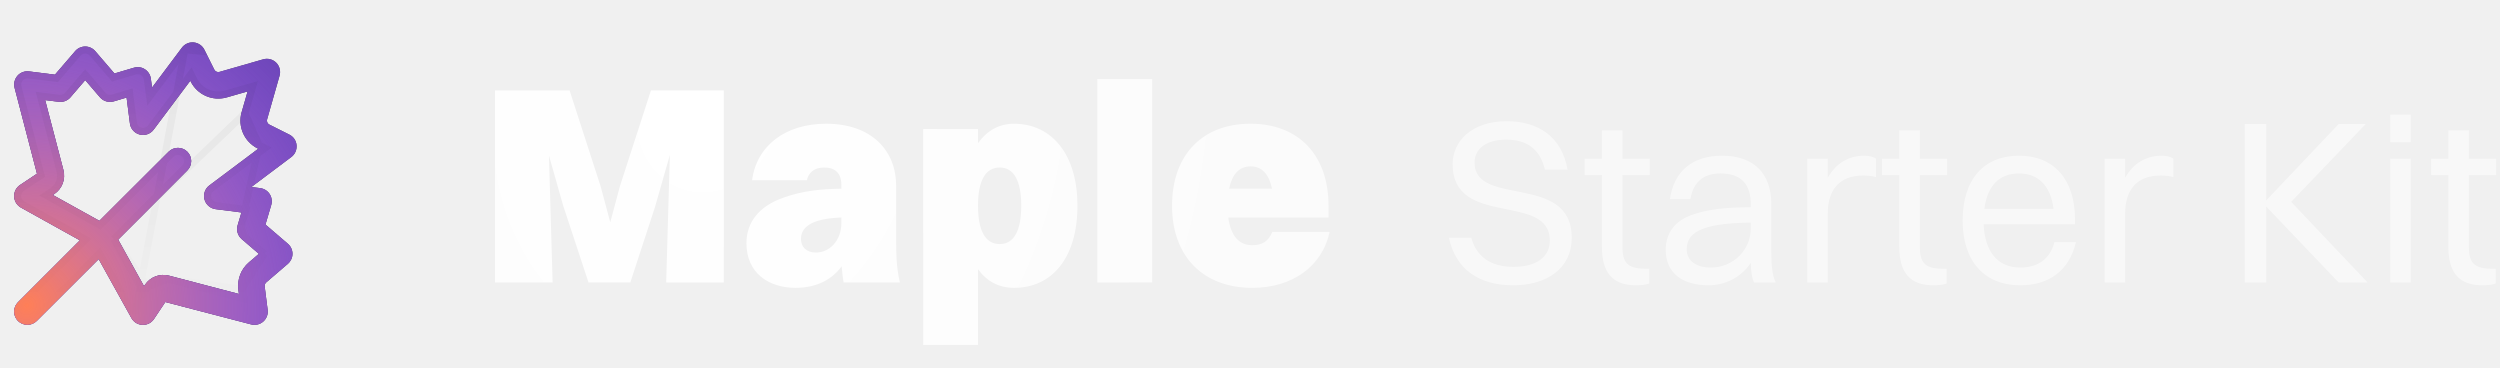
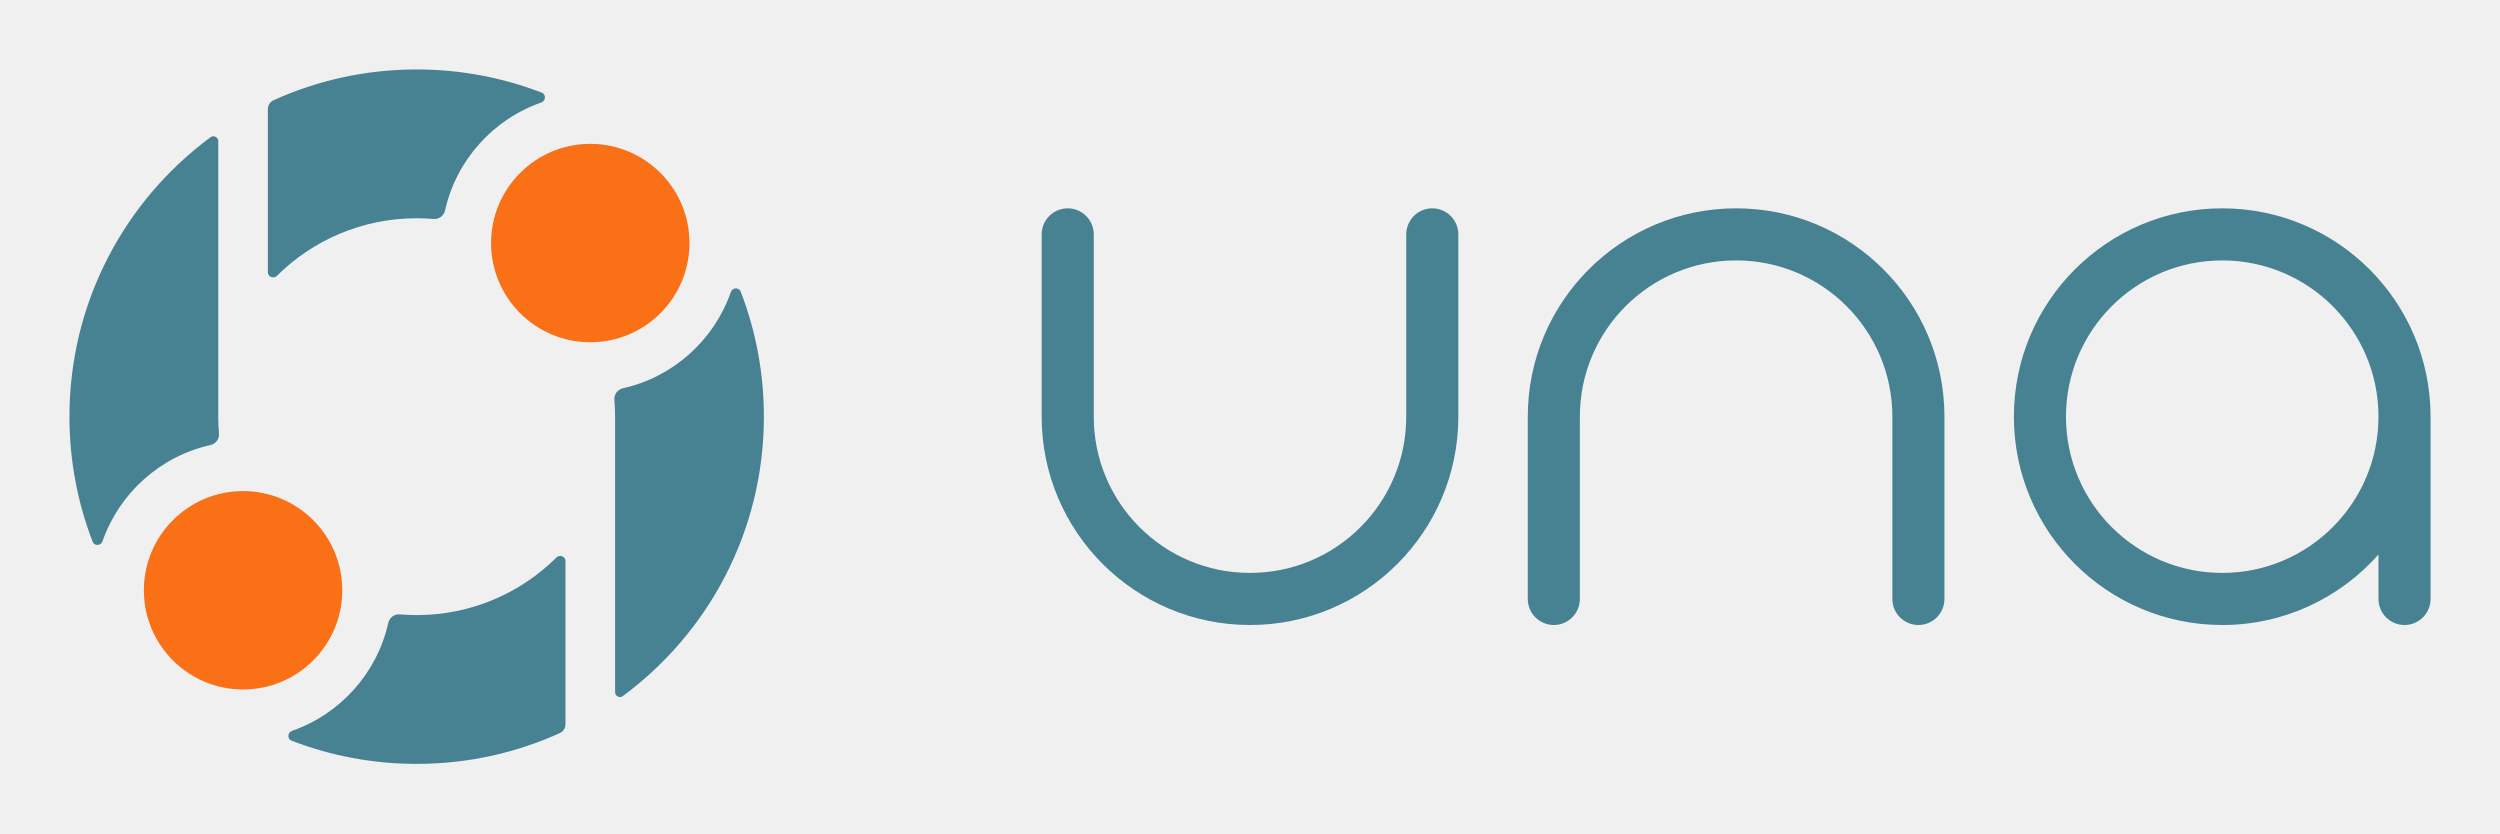
- <svg xmlns="http://www.w3.org/2000/svg" width="177" height="26" viewBox="0 0 177 26" fill="none">
-   <path d="M14.47 3.52C14.325 3.231 14.04 3.036 13.716 3.004C13.392 2.973 13.076 3.114 12.88 3.375L10.763 6.203L10.681 5.574C10.646 5.301 10.494 5.059 10.263 4.907C10.033 4.754 9.748 4.715 9.486 4.793L8.103 5.203L6.744 3.621C6.564 3.414 6.306 3.293 6.033 3.293C5.76 3.293 5.498 3.414 5.322 3.621L3.892 5.285L2.057 5.055C1.748 5.016 1.439 5.133 1.236 5.367C1.033 5.602 0.955 5.918 1.033 6.219L2.619 12.297L1.42 13.098C1.146 13.277 0.99 13.59 1.002 13.914C1.014 14.238 1.197 14.535 1.482 14.695L5.658 17.015L1.275 21.398C0.908 21.765 0.908 22.359 1.275 22.722C1.643 23.085 2.236 23.089 2.6 22.722L6.986 18.343L9.306 22.519C9.466 22.804 9.759 22.988 10.087 22.999C10.415 23.011 10.724 22.855 10.904 22.581L11.704 21.382L17.782 22.968C18.083 23.046 18.403 22.972 18.638 22.765C18.872 22.558 18.989 22.253 18.95 21.945L18.739 20.273C18.728 20.168 18.767 20.066 18.845 19.996L20.38 18.679C20.587 18.5 20.708 18.242 20.708 17.968C20.708 17.695 20.587 17.433 20.38 17.258L18.794 15.898L19.204 14.515C19.282 14.25 19.239 13.969 19.091 13.738C18.942 13.508 18.696 13.355 18.423 13.32L17.798 13.238L20.626 11.117C20.888 10.922 21.024 10.605 20.997 10.281C20.97 9.957 20.774 9.672 20.481 9.527L19.071 8.82C18.939 8.754 18.868 8.598 18.911 8.453L19.794 5.36C19.888 5.032 19.798 4.68 19.556 4.438C19.314 4.196 18.962 4.106 18.634 4.2L15.54 5.09C15.396 5.133 15.243 5.063 15.173 4.93L14.47 3.52ZM8.365 16.965L13.263 12.066C13.63 11.699 13.63 11.105 13.263 10.742C12.896 10.379 12.302 10.375 11.939 10.742L7.037 15.636L3.74 13.805L3.846 13.734C4.4 13.363 4.658 12.684 4.49 12.039L3.197 7.086L4.162 7.207C4.474 7.246 4.787 7.125 4.99 6.887L6.033 5.672L7.076 6.887C7.318 7.168 7.701 7.281 8.056 7.176L8.962 6.906L9.197 8.734C9.244 9.113 9.517 9.426 9.888 9.524C10.259 9.621 10.65 9.484 10.877 9.18L13.474 5.715L13.501 5.77C13.97 6.711 15.044 7.184 16.056 6.895L17.529 6.473L17.107 7.945C16.818 8.957 17.29 10.031 18.232 10.504L18.286 10.531L14.822 13.129C14.517 13.359 14.38 13.75 14.478 14.117C14.575 14.484 14.888 14.758 15.267 14.808L17.095 15.043L16.825 15.949C16.72 16.304 16.833 16.687 17.114 16.929L18.329 17.972L17.622 18.578C17.064 19.054 16.782 19.781 16.876 20.511L16.915 20.812L11.962 19.515C11.318 19.347 10.638 19.605 10.267 20.16L10.197 20.265L8.365 16.965Z" fill="#0D001D" />
-   <path d="M14.47 3.52C14.325 3.231 14.04 3.036 13.716 3.004C13.392 2.973 13.076 3.114 12.88 3.375L10.763 6.203L10.681 5.574C10.646 5.301 10.494 5.059 10.263 4.907C10.033 4.754 9.748 4.715 9.486 4.793L8.103 5.203L6.744 3.621C6.564 3.414 6.306 3.293 6.033 3.293C5.76 3.293 5.498 3.414 5.322 3.621L3.892 5.285L2.057 5.055C1.748 5.016 1.439 5.133 1.236 5.367C1.033 5.602 0.955 5.918 1.033 6.219L2.619 12.297L1.42 13.098C1.146 13.277 0.99 13.59 1.002 13.914C1.014 14.238 1.197 14.535 1.482 14.695L5.658 17.015L1.275 21.398C0.908 21.765 0.908 22.359 1.275 22.722C1.643 23.085 2.236 23.089 2.6 22.722L6.986 18.343L9.306 22.519C9.466 22.804 9.759 22.988 10.087 22.999C10.415 23.011 10.724 22.855 10.904 22.581L11.704 21.382L17.782 22.968C18.083 23.046 18.403 22.972 18.638 22.765C18.872 22.558 18.989 22.253 18.95 21.945L18.739 20.273C18.728 20.168 18.767 20.066 18.845 19.996L20.38 18.679C20.587 18.5 20.708 18.242 20.708 17.968C20.708 17.695 20.587 17.433 20.38 17.258L18.794 15.898L19.204 14.515C19.282 14.25 19.239 13.969 19.091 13.738C18.942 13.508 18.696 13.355 18.423 13.32L17.798 13.238L20.626 11.117C20.888 10.922 21.024 10.605 20.997 10.281C20.97 9.957 20.774 9.672 20.481 9.527L19.071 8.82C18.939 8.754 18.868 8.598 18.911 8.453L19.794 5.36C19.888 5.032 19.798 4.68 19.556 4.438C19.314 4.196 18.962 4.106 18.634 4.2L15.54 5.09C15.396 5.133 15.243 5.063 15.173 4.93L14.47 3.52ZM8.365 16.965L13.263 12.066C13.63 11.699 13.63 11.105 13.263 10.742C12.896 10.379 12.302 10.375 11.939 10.742L7.037 15.636L3.74 13.805L3.846 13.734C4.4 13.363 4.658 12.684 4.49 12.039L3.197 7.086L4.162 7.207C4.474 7.246 4.787 7.125 4.99 6.887L6.033 5.672L7.076 6.887C7.318 7.168 7.701 7.281 8.056 7.176L8.962 6.906L9.197 8.734C9.244 9.113 9.517 9.426 9.888 9.524C10.259 9.621 10.65 9.484 10.877 9.18L13.474 5.715L13.501 5.77C13.97 6.711 15.044 7.184 16.056 6.895L17.529 6.473L17.107 7.945C16.818 8.957 17.29 10.031 18.232 10.504L18.286 10.531L14.822 13.129C14.517 13.359 14.38 13.75 14.478 14.117C14.575 14.484 14.888 14.758 15.267 14.808L17.095 15.043L16.825 15.949C16.72 16.304 16.833 16.687 17.114 16.929L18.329 17.972L17.622 18.578C17.064 19.054 16.782 19.781 16.876 20.511L16.915 20.812L11.962 19.515C11.318 19.347 10.638 19.605 10.267 20.16L10.197 20.265L8.365 16.965Z" fill="url(#paint0_radial_64_2)" />
-   <path d="M14.47 3.52C14.325 3.231 14.04 3.036 13.716 3.004C13.392 2.973 13.076 3.114 12.88 3.375L10.763 6.203L10.681 5.574C10.646 5.301 10.494 5.059 10.263 4.907C10.033 4.754 9.748 4.715 9.486 4.793L8.103 5.203L6.744 3.621C6.564 3.414 6.306 3.293 6.033 3.293C5.76 3.293 5.498 3.414 5.322 3.621L3.892 5.285L2.057 5.055C1.748 5.016 1.439 5.133 1.236 5.367C1.033 5.602 0.955 5.918 1.033 6.219L2.619 12.297L1.42 13.098C1.146 13.277 0.99 13.59 1.002 13.914C1.014 14.238 1.197 14.535 1.482 14.695L5.658 17.015L1.275 21.398C0.908 21.765 0.908 22.359 1.275 22.722C1.643 23.085 2.236 23.089 2.6 22.722L6.986 18.343L9.306 22.519C9.466 22.804 9.759 22.988 10.087 22.999C10.415 23.011 10.724 22.855 10.904 22.581L11.704 21.382L17.782 22.968C18.083 23.046 18.403 22.972 18.638 22.765C18.872 22.558 18.989 22.253 18.95 21.945L18.739 20.273C18.728 20.168 18.767 20.066 18.845 19.996L20.38 18.679C20.587 18.5 20.708 18.242 20.708 17.968C20.708 17.695 20.587 17.433 20.38 17.258L18.794 15.898L19.204 14.515C19.282 14.25 19.239 13.969 19.091 13.738C18.942 13.508 18.696 13.355 18.423 13.32L17.798 13.238L20.626 11.117C20.888 10.922 21.024 10.605 20.997 10.281C20.97 9.957 20.774 9.672 20.481 9.527L19.071 8.82C18.939 8.754 18.868 8.598 18.911 8.453L19.794 5.36C19.888 5.032 19.798 4.68 19.556 4.438C19.314 4.196 18.962 4.106 18.634 4.2L15.54 5.09C15.396 5.133 15.243 5.063 15.173 4.93L14.47 3.52ZM8.365 16.965L13.263 12.066C13.63 11.699 13.63 11.105 13.263 10.742C12.896 10.379 12.302 10.375 11.939 10.742L7.037 15.636L3.74 13.805L3.846 13.734C4.4 13.363 4.658 12.684 4.49 12.039L3.197 7.086L4.162 7.207C4.474 7.246 4.787 7.125 4.99 6.887L6.033 5.672L7.076 6.887C7.318 7.168 7.701 7.281 8.056 7.176L8.962 6.906L9.197 8.734C9.244 9.113 9.517 9.426 9.888 9.524C10.259 9.621 10.65 9.484 10.877 9.18L13.474 5.715L13.501 5.77C13.97 6.711 15.044 7.184 16.056 6.895L17.529 6.473L17.107 7.945C16.818 8.957 17.29 10.031 18.232 10.504L18.286 10.531L14.822 13.129C14.517 13.359 14.38 13.75 14.478 14.117C14.575 14.484 14.888 14.758 15.267 14.808L17.095 15.043L16.825 15.949C16.72 16.304 16.833 16.687 17.114 16.929L18.329 17.972L17.622 18.578C17.064 19.054 16.782 19.781 16.876 20.511L16.915 20.812L11.962 19.515C11.318 19.347 10.638 19.605 10.267 20.16L10.197 20.265L8.365 16.965Z" fill="url(#paint1_radial_64_2)" />
-   <path d="M13.081 3.525L13.08 3.525L10.963 6.353L10.595 6.845L10.515 6.236L10.433 5.607L10.433 5.606C10.407 5.406 10.296 5.228 10.125 5.115C9.958 5.005 9.75 4.975 9.557 5.033L9.557 5.033L8.174 5.443L8.019 5.489L7.914 5.366L6.555 3.785C6.555 3.785 6.555 3.785 6.555 3.785C6.421 3.631 6.231 3.543 6.033 3.543C5.833 3.543 5.641 3.632 5.513 3.783L5.512 3.784L5.512 3.784L4.082 5.448L3.995 5.55L3.861 5.533L2.025 5.303L2.025 5.303C1.799 5.274 1.573 5.36 1.425 5.531C1.274 5.705 1.218 5.937 1.275 6.156C1.275 6.156 1.275 6.156 1.275 6.156L2.861 12.234L2.906 12.406L2.758 12.505L1.559 13.305L1.557 13.306C1.359 13.437 1.243 13.666 1.252 13.905C1.26 14.14 1.394 14.358 1.604 14.477C1.605 14.477 1.605 14.477 1.605 14.477L5.779 16.797L6.069 16.958L5.835 17.192L1.452 21.575C1.182 21.845 1.183 22.279 1.451 22.544C1.723 22.813 2.158 22.813 2.422 22.546L2.423 22.545L6.809 18.166L7.044 17.933L7.205 18.222L9.524 22.396C9.524 22.397 9.524 22.397 9.524 22.397L13.081 3.525ZM13.081 3.525C13.224 3.333 13.455 3.23 13.692 3.253C13.931 3.276 14.14 3.42 14.246 3.631L13.081 3.525ZM8.055 16.921L8.188 16.788L13.086 11.89C13.356 11.62 13.355 11.185 13.087 10.92C12.816 10.651 12.38 10.652 12.117 10.918L12.116 10.919L7.213 15.813L7.08 15.947L6.915 15.855L3.619 14.023L3.26 13.824L3.601 13.597L3.707 13.526C4.173 13.214 4.389 12.644 4.248 12.102L2.955 7.149L2.862 6.792L3.228 6.838L4.193 6.959C4.193 6.959 4.193 6.959 4.193 6.959C4.422 6.988 4.652 6.899 4.8 6.725L4.8 6.724L5.843 5.509L6.033 5.288L6.223 5.509L7.265 6.724C7.265 6.724 7.265 6.724 7.266 6.724C7.444 6.931 7.725 7.014 7.985 6.936C7.985 6.936 7.985 6.936 7.985 6.936L8.891 6.667L9.173 6.583L9.21 6.875L9.445 8.703L9.445 8.704C9.479 8.981 9.679 9.21 9.952 9.282C10.225 9.354 10.511 9.253 10.676 9.031L10.676 9.03L13.274 5.565L13.517 5.241L13.698 5.603L13.725 5.658L13.725 5.658C14.14 6.492 15.091 6.91 15.987 6.654L17.46 6.233L17.893 6.108L17.769 6.542L17.347 8.014L8.055 16.921ZM8.055 16.921L8.146 17.086L9.978 20.387L10.177 20.745L10.405 20.404L10.475 20.299M8.055 16.921L10.475 20.299M10.475 20.299L10.475 20.298C10.787 19.832 11.358 19.616 11.899 19.757L10.475 20.299ZM18.344 10.28L18.398 10.308L18.76 10.489L18.436 10.731L14.972 13.328C14.972 13.328 14.972 13.328 14.972 13.328C14.748 13.498 14.648 13.785 14.719 14.053C14.791 14.321 15.02 14.523 15.299 14.56C15.3 14.56 15.3 14.561 15.3 14.561L17.127 14.795L17.418 14.832L17.334 15.114L17.065 16.02L18.344 10.28ZM18.344 10.28C17.509 9.862 17.091 8.91 17.347 8.014L18.344 10.28ZM18.713 17.973L18.492 18.162L17.785 18.768L17.785 18.768C17.29 19.19 17.041 19.832 17.124 20.479L18.713 17.973ZM18.713 17.973L18.492 17.783M18.713 17.973L18.492 17.783M18.492 17.783L17.278 16.74C17.277 16.74 17.277 16.74 17.277 16.74M18.492 17.783L17.277 16.74M17.277 16.74C17.07 16.561 16.988 16.281 17.065 16.02L17.277 16.74ZM11.899 19.757L16.852 21.054L17.211 21.148L17.163 20.78L17.124 20.479L11.899 19.757Z" stroke="url(#paint2_linear_64_2)" stroke-opacity="0.05" stroke-width="0.5" />
-   <path d="M35.046 20V6.4H40.326L42.526 13.2L43.206 15.74L43.886 13.2L46.086 6.4H51.246V20H47.166L47.426 10.98L46.366 14.68L44.626 20H41.666L39.886 14.6L38.866 11.02L39.126 20H35.046ZM57.129 12.76H53.249C53.569 10.3 55.629 8.76 58.489 8.76C61.709 8.76 63.449 10.66 63.449 13.16V17.26C63.449 18.76 63.589 19.46 63.709 20H59.729C59.669 19.7 59.629 19.32 59.589 18.86C58.789 19.94 57.609 20.38 56.329 20.38C54.409 20.38 52.849 19.32 52.849 17.22C52.849 15.76 53.709 14.6 55.509 13.98C56.869 13.5 58.149 13.38 59.569 13.36V13.1C59.569 12.26 59.129 11.86 58.349 11.86C57.609 11.86 57.229 12.26 57.129 12.76ZM56.709 16.92C56.709 17.48 57.089 17.88 57.769 17.88C58.729 17.88 59.569 17.04 59.569 15.78V15.4C57.349 15.48 56.709 16.14 56.709 16.92ZM69.243 24.42H65.363V9.14H69.243V10.14C69.883 9.24 70.743 8.76 71.783 8.76C74.523 8.76 76.283 11 76.283 14.56C76.283 18.26 74.483 20.38 71.783 20.38C70.723 20.38 69.863 19.92 69.243 19.06V24.42ZM70.783 11.86C69.763 11.86 69.243 12.8 69.243 14.56C69.243 16.34 69.763 17.28 70.783 17.28C71.783 17.28 72.303 16.34 72.303 14.56C72.303 12.8 71.783 11.86 70.783 11.86ZM77.692 20V5.6H81.572V20H77.692ZM94.14 16.42C93.6 18.9 91.46 20.38 88.66 20.38C85.18 20.38 82.98 18.14 82.98 14.58C82.98 10.88 85.2 8.76 88.54 8.76C91.92 8.76 94.06 10.96 94.06 14.56V15.4H86.96C87.14 16.68 87.7 17.36 88.66 17.36C89.38 17.36 89.8 17.08 90.08 16.42H94.14ZM88.54 11.78C87.74 11.78 87.24 12.32 87.02 13.36H90.06C89.84 12.32 89.34 11.78 88.54 11.78Z" fill="url(#paint3_radial_64_2)" />
-   <path d="M104.398 11.519C104.398 14.687 111.279 12.229 111.279 16.832C111.279 18.994 109.53 20.198 107.137 20.198C104.728 20.198 103.078 19.093 102.583 16.832H104.167C104.53 18.169 105.537 18.895 107.154 18.895C108.837 18.895 109.728 18.152 109.728 17.03C109.728 13.598 102.847 16.155 102.847 11.618C102.847 10.001 104.2 8.582 106.675 8.582C108.837 8.582 110.569 9.621 110.982 12.014H109.381C109.035 10.529 108.078 9.886 106.642 9.886C105.223 9.886 104.398 10.529 104.398 11.519ZM113.416 17.476V12.393H112.195V11.239H113.416V9.226H114.868V11.239H116.799V12.393H114.868V17.476C114.868 18.532 115.182 19.026 116.469 19.026H116.766V20.066C116.601 20.148 116.238 20.198 115.825 20.198C114.192 20.198 113.416 19.323 113.416 17.476ZM119.683 14.093H118.231C118.511 12.162 119.782 11.024 121.927 11.024C124.27 11.024 125.408 12.393 125.408 14.44V17.888C125.408 18.895 125.491 19.521 125.722 20H124.187C124.022 19.654 123.973 19.142 123.956 18.614C123.214 19.72 122.026 20.198 120.97 20.198C119.155 20.198 117.934 19.357 117.934 17.69C117.934 16.485 118.594 15.611 119.881 15.182C121.069 14.786 122.273 14.687 123.956 14.671V14.473C123.956 13.053 123.296 12.278 121.795 12.278C120.541 12.278 119.864 12.971 119.683 14.093ZM119.419 17.657C119.419 18.465 120.095 18.944 121.118 18.944C122.735 18.944 123.956 17.674 123.956 16.172V15.759C120.227 15.793 119.419 16.584 119.419 17.657ZM127.954 20V11.239H129.406V12.591C130 11.519 130.94 11.024 131.996 11.024C132.343 11.024 132.656 11.107 132.821 11.239V12.542C132.574 12.46 132.26 12.427 131.914 12.427C130.165 12.427 129.406 13.515 129.406 15.1V20H127.954ZM134.472 17.476V12.393H133.251V11.239H134.472V9.226H135.924V11.239H137.854V12.393H135.924V17.476C135.924 18.532 136.237 19.026 137.524 19.026H137.821V20.066C137.656 20.148 137.293 20.198 136.881 20.198C135.247 20.198 134.472 19.323 134.472 17.476ZM146.975 17.145C146.497 19.192 145.028 20.198 143.032 20.198C140.491 20.198 138.956 18.482 138.956 15.627C138.956 12.658 140.491 11.024 142.949 11.024C145.424 11.024 146.909 12.723 146.909 15.512V15.875H140.441C140.524 17.838 141.448 18.944 143.032 18.944C144.269 18.944 145.144 18.35 145.457 17.145H146.975ZM142.949 12.278C141.547 12.278 140.705 13.152 140.491 14.786H145.391C145.193 13.169 144.319 12.278 142.949 12.278ZM149.009 20V11.239H150.461V12.591C151.055 11.519 151.996 11.024 153.052 11.024C153.398 11.024 153.712 11.107 153.877 11.239V12.542C153.629 12.46 153.316 12.427 152.969 12.427C151.22 12.427 150.461 13.515 150.461 15.1V20H149.009ZM158.93 20V8.78H160.448V14.192L165.579 8.78H167.493L162.213 14.291L167.625 20H165.579L160.448 14.621V20H158.93ZM169.227 10.067V8.12H170.679V10.067H169.227ZM169.227 20V11.239H170.679V20H169.227ZM173.344 17.476V12.393H172.123V11.239H173.344V9.226H174.796V11.239H176.727V12.393H174.796V17.476C174.796 18.532 175.11 19.026 176.397 19.026H176.694V20.066C176.529 20.148 176.166 20.198 175.753 20.198C174.12 20.198 173.344 19.323 173.344 17.476Z" fill="white" fill-opacity="0.55" />
+ <svg xmlns="http://www.w3.org/2000/svg" width="144" height="48" viewBox="0 0 144 48" fill="none">
+   <g clip-path="url(#clip0_14_140)">
+     <path d="M15.947 15.891C18.013 13.839 20.858 12.571 24 12.571C24.328 12.571 24.653 12.585 24.975 12.612C25.284 12.639 25.567 12.427 25.635 12.123C26.284 9.218 28.408 6.868 31.18 5.903C31.439 5.813 31.466 5.438 31.21 5.339C28.973 4.474 26.542 4 24 4C21.061 4 18.27 4.634 15.756 5.773C15.555 5.864 15.429 6.065 15.429 6.286V15.685C15.429 15.948 15.76 16.076 15.947 15.891Z" fill="#478293" />
+     <path d="M35.873 40.096C35.688 40.233 35.429 40.099 35.429 39.867V24C35.429 23.672 35.415 23.347 35.388 23.025C35.361 22.716 35.574 22.433 35.877 22.365C38.783 21.716 41.132 19.592 42.097 16.82C42.187 16.561 42.562 16.534 42.661 16.79C43.526 19.027 44 21.458 44 24C44 30.6 40.803 36.453 35.873 40.096Z" fill="#478293" />
+     <path d="M39.714 14C39.714 17.156 37.156 19.714 34 19.714C30.844 19.714 28.286 17.156 28.286 14C28.286 10.844 30.844 8.286 34 8.286C37.156 8.286 39.714 10.844 39.714 14Z" fill="#F97016" />
+     <path d="M5.903 31.18C5.813 31.439 5.438 31.466 5.339 31.21C4.474 28.973 4 26.542 4 24C4 17.4 7.197 11.547 12.127 7.904C12.312 7.767 12.572 7.902 12.572 8.133V24C12.572 24.328 12.585 24.653 12.612 24.975C12.639 25.284 12.427 25.567 12.123 25.635C9.218 26.284 6.869 28.408 5.903 31.18Z" fill="#478293" />
+     <path d="M32.244 42.227C32.445 42.136 32.571 41.935 32.571 41.714V32.315C32.571 32.052 32.24 31.924 32.053 32.109C29.987 34.161 27.142 35.429 24 35.429C23.672 35.429 23.347 35.415 23.025 35.388C22.716 35.361 22.433 35.573 22.365 35.877C21.716 38.783 19.592 41.131 16.82 42.097C16.561 42.187 16.534 42.562 16.79 42.661C19.027 43.526 21.458 44 24 44C26.939 44 29.73 43.366 32.244 42.227Z" fill="#478293" />
+     <path d="M19.715 34C19.715 37.156 17.156 39.714 14 39.714C10.844 39.714 8.286 37.156 8.286 34C8.286 30.844 10.844 28.286 14 28.286C17.156 28.286 19.715 30.844 19.715 34Z" fill="#F97016" />
+     <path d="M81 24C81 28.971 76.971 33 72 33C67.029 33 63 28.971 63 24V13.5C63 12.672 62.328 12 61.5 12C60.672 12 60 12.672 60 13.5V24C60 30.627 65.373 36 72 36C78.627 36 84 30.627 84 24V13.5C84 12.672 83.328 12 82.5 12C81.672 12 81 12.672 81 13.5V24Z" fill="#478293" />
+     <path d="M109 24V34.5C109 35.328 109.672 36 110.5 36C111.328 36 112 35.328 112 34.5V24C112 17.373 106.627 12 100 12C93.373 12 88 17.373 88 24V34.5C88 35.328 88.672 36 89.5 36C90.328 36 91 35.328 91 34.5V24C91 19.029 95.029 15 100 15C104.971 15 109 19.029 109 24Z" fill="#478293" />
+     <path fill-rule="evenodd" clip-rule="evenodd" d="M137 31.938V34.5C137 35.328 137.672 36 138.5 36V36C139.328 36 140 35.328 140 34.5V24C140 17.373 134.627 12 128 12C121.373 12 116 17.373 116 24C116 30.627 121.373 36 128 36C131.584 36 134.801 34.429 137 31.938ZM137 24C137 28.971 132.971 33 128 33C123.029 33 119 28.971 119 24C119 19.029 123.029 15 128 15C132.971 15 137 19.029 137 24Z" fill="#478293" />
+   </g>
  <defs>
-     <radialGradient id="paint0_radial_64_2" cx="0" cy="0" r="1" gradientUnits="userSpaceOnUse" gradientTransform="translate(1 23) rotate(-47.3271) scale(79.1336 79.1337)">
-       <stop stop-color="#9563FF" />
-       <stop offset="1" stop-color="#9563FF" stop-opacity="0" />
-     </radialGradient>
-     <radialGradient id="paint1_radial_64_2" cx="0" cy="0" r="1" gradientUnits="userSpaceOnUse" gradientTransform="translate(1.90911 21.6364) rotate(-41.7101) scale(28.0094 28.0093)">
-       <stop stop-color="#FF7F57" />
-       <stop offset="1" stop-color="#9563FF" stop-opacity="0" />
-     </radialGradient>
-     <linearGradient id="paint2_linear_64_2" x1="11" y1="3" x2="11" y2="23" gradientUnits="userSpaceOnUse">
-       <stop />
-       <stop offset="1" stop-opacity="0" />
-     </linearGradient>
-     <radialGradient id="paint3_radial_64_2" cx="0" cy="0" r="1" gradientUnits="userSpaceOnUse" gradientTransform="translate(50.0769 8) rotate(17.0079) scale(75.2126 86.7275)">
-       <stop stop-color="white" />
-       <stop offset="1" stop-color="white" stop-opacity="0.5" />
-     </radialGradient>
+     <clipPath id="clip0_14_140">
+       <rect width="144" height="48" fill="white" />
+     </clipPath>
  </defs>
</svg>
